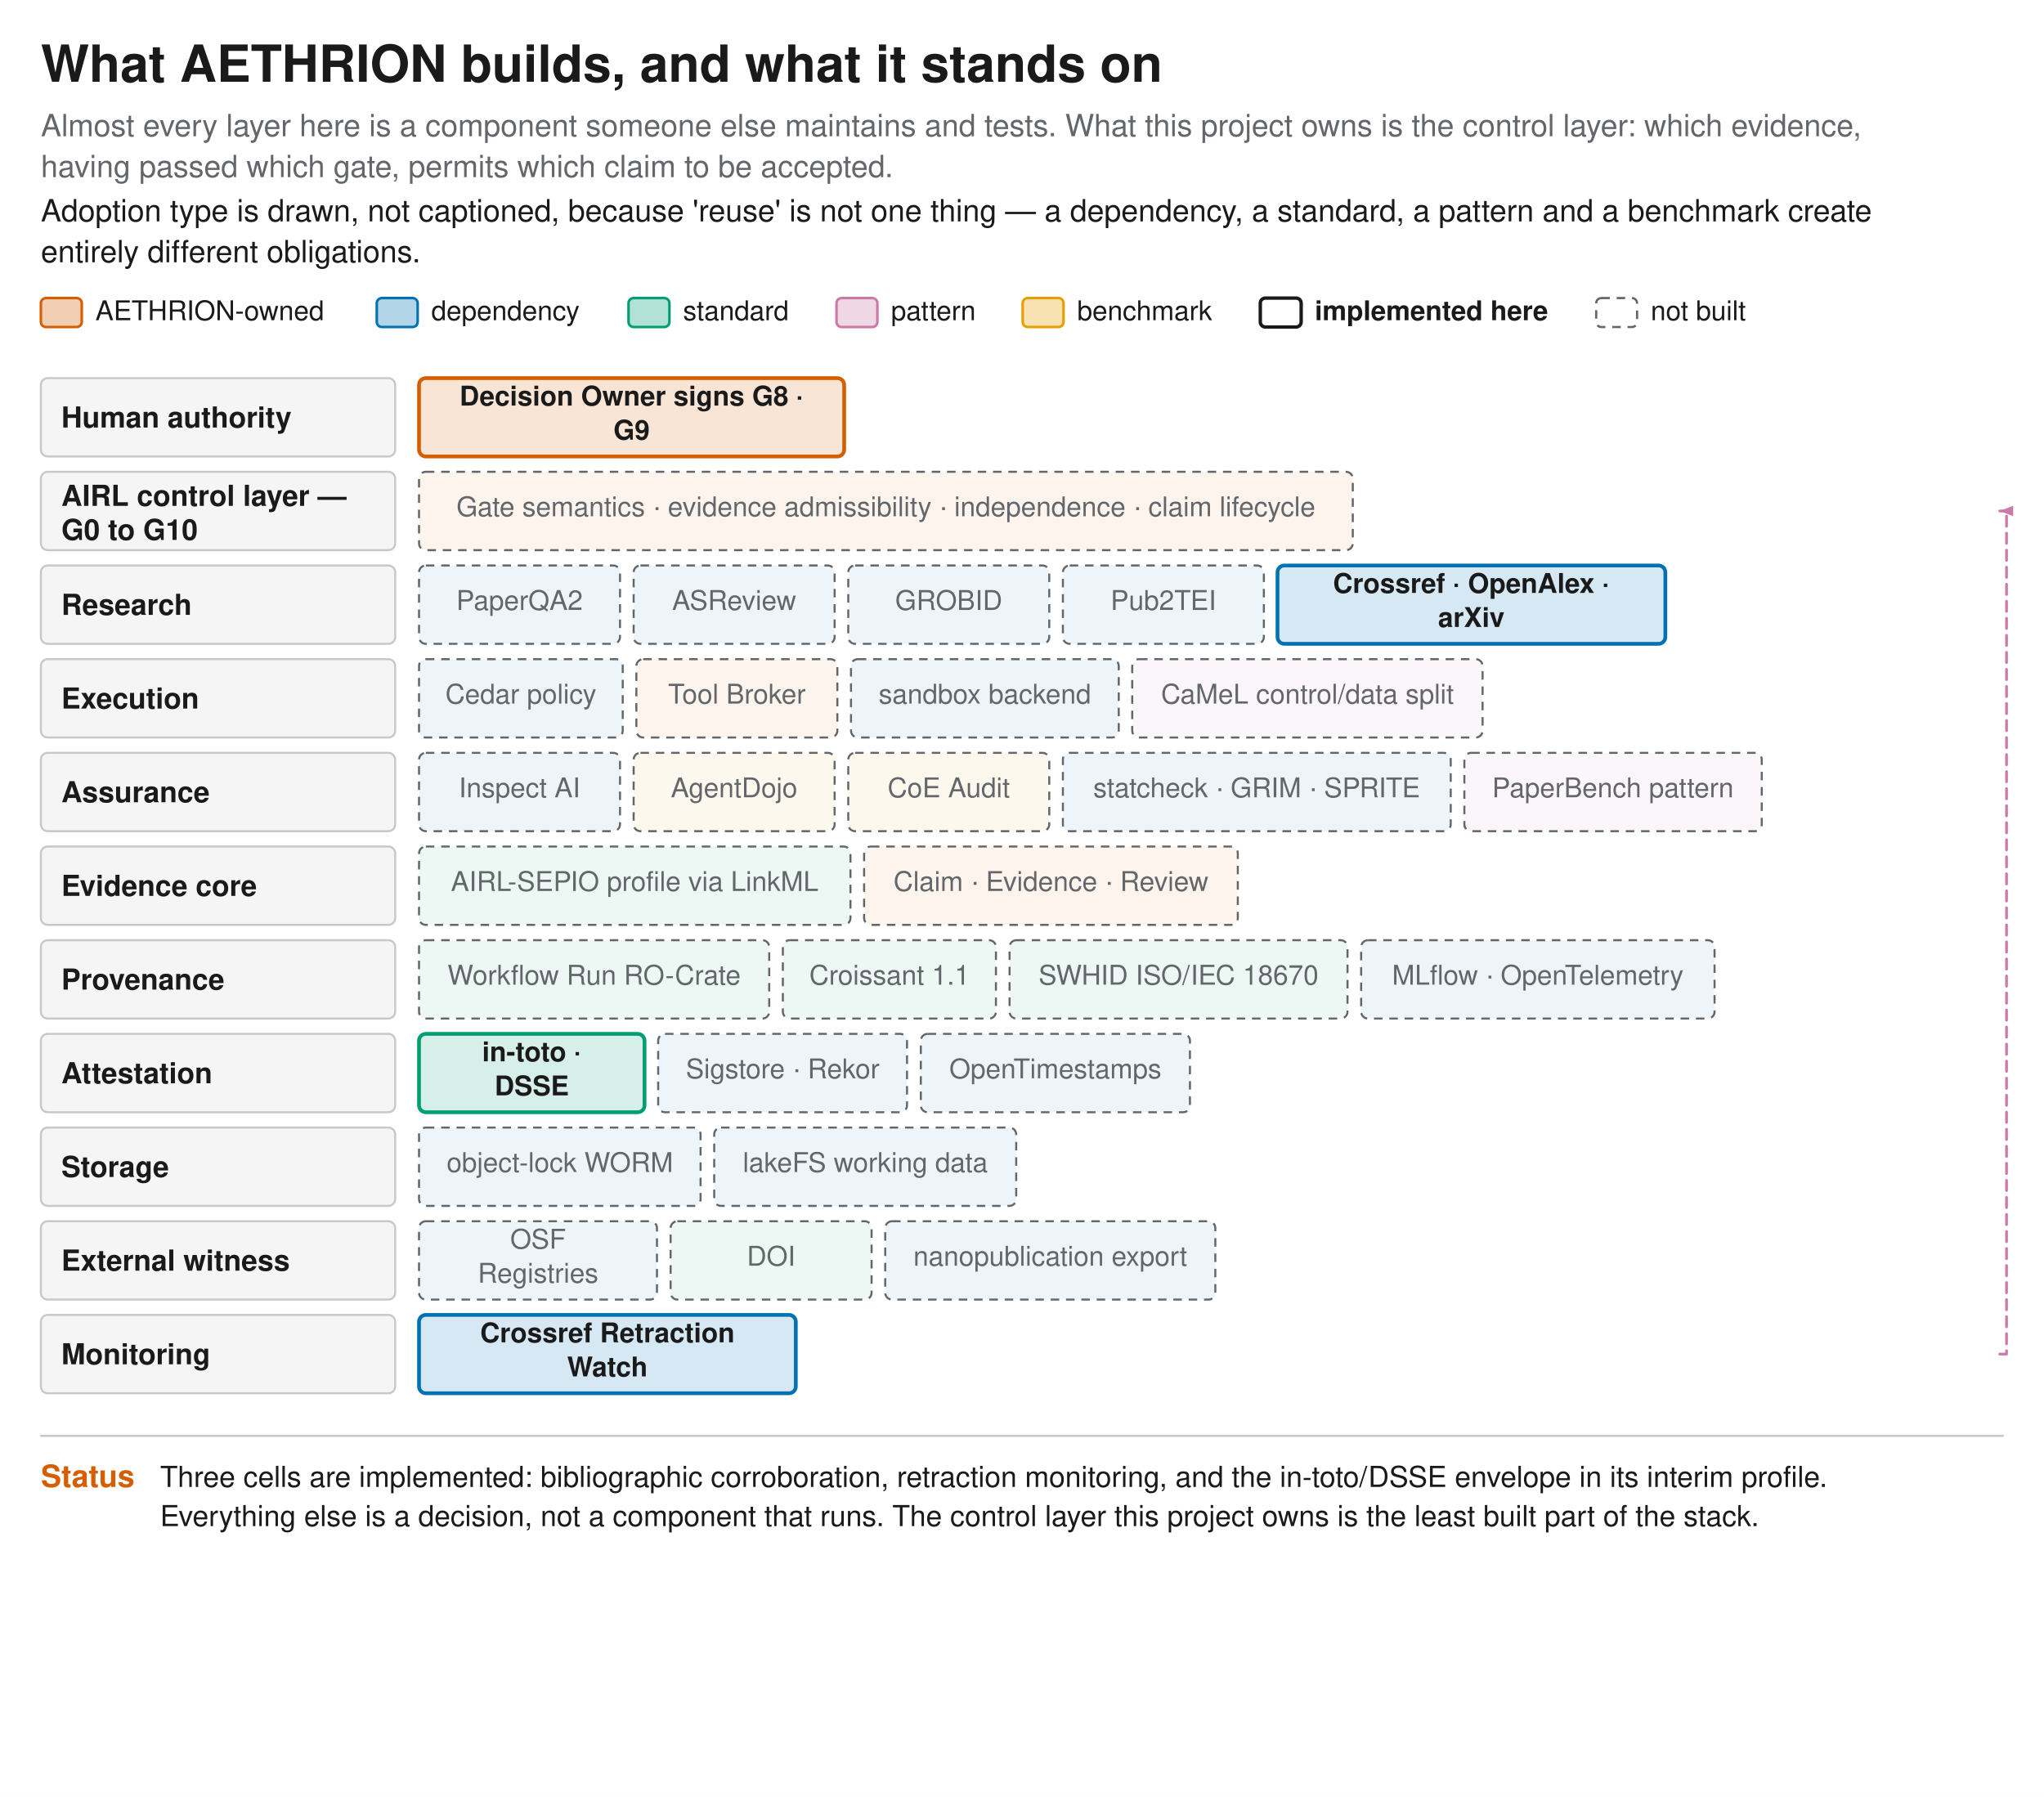
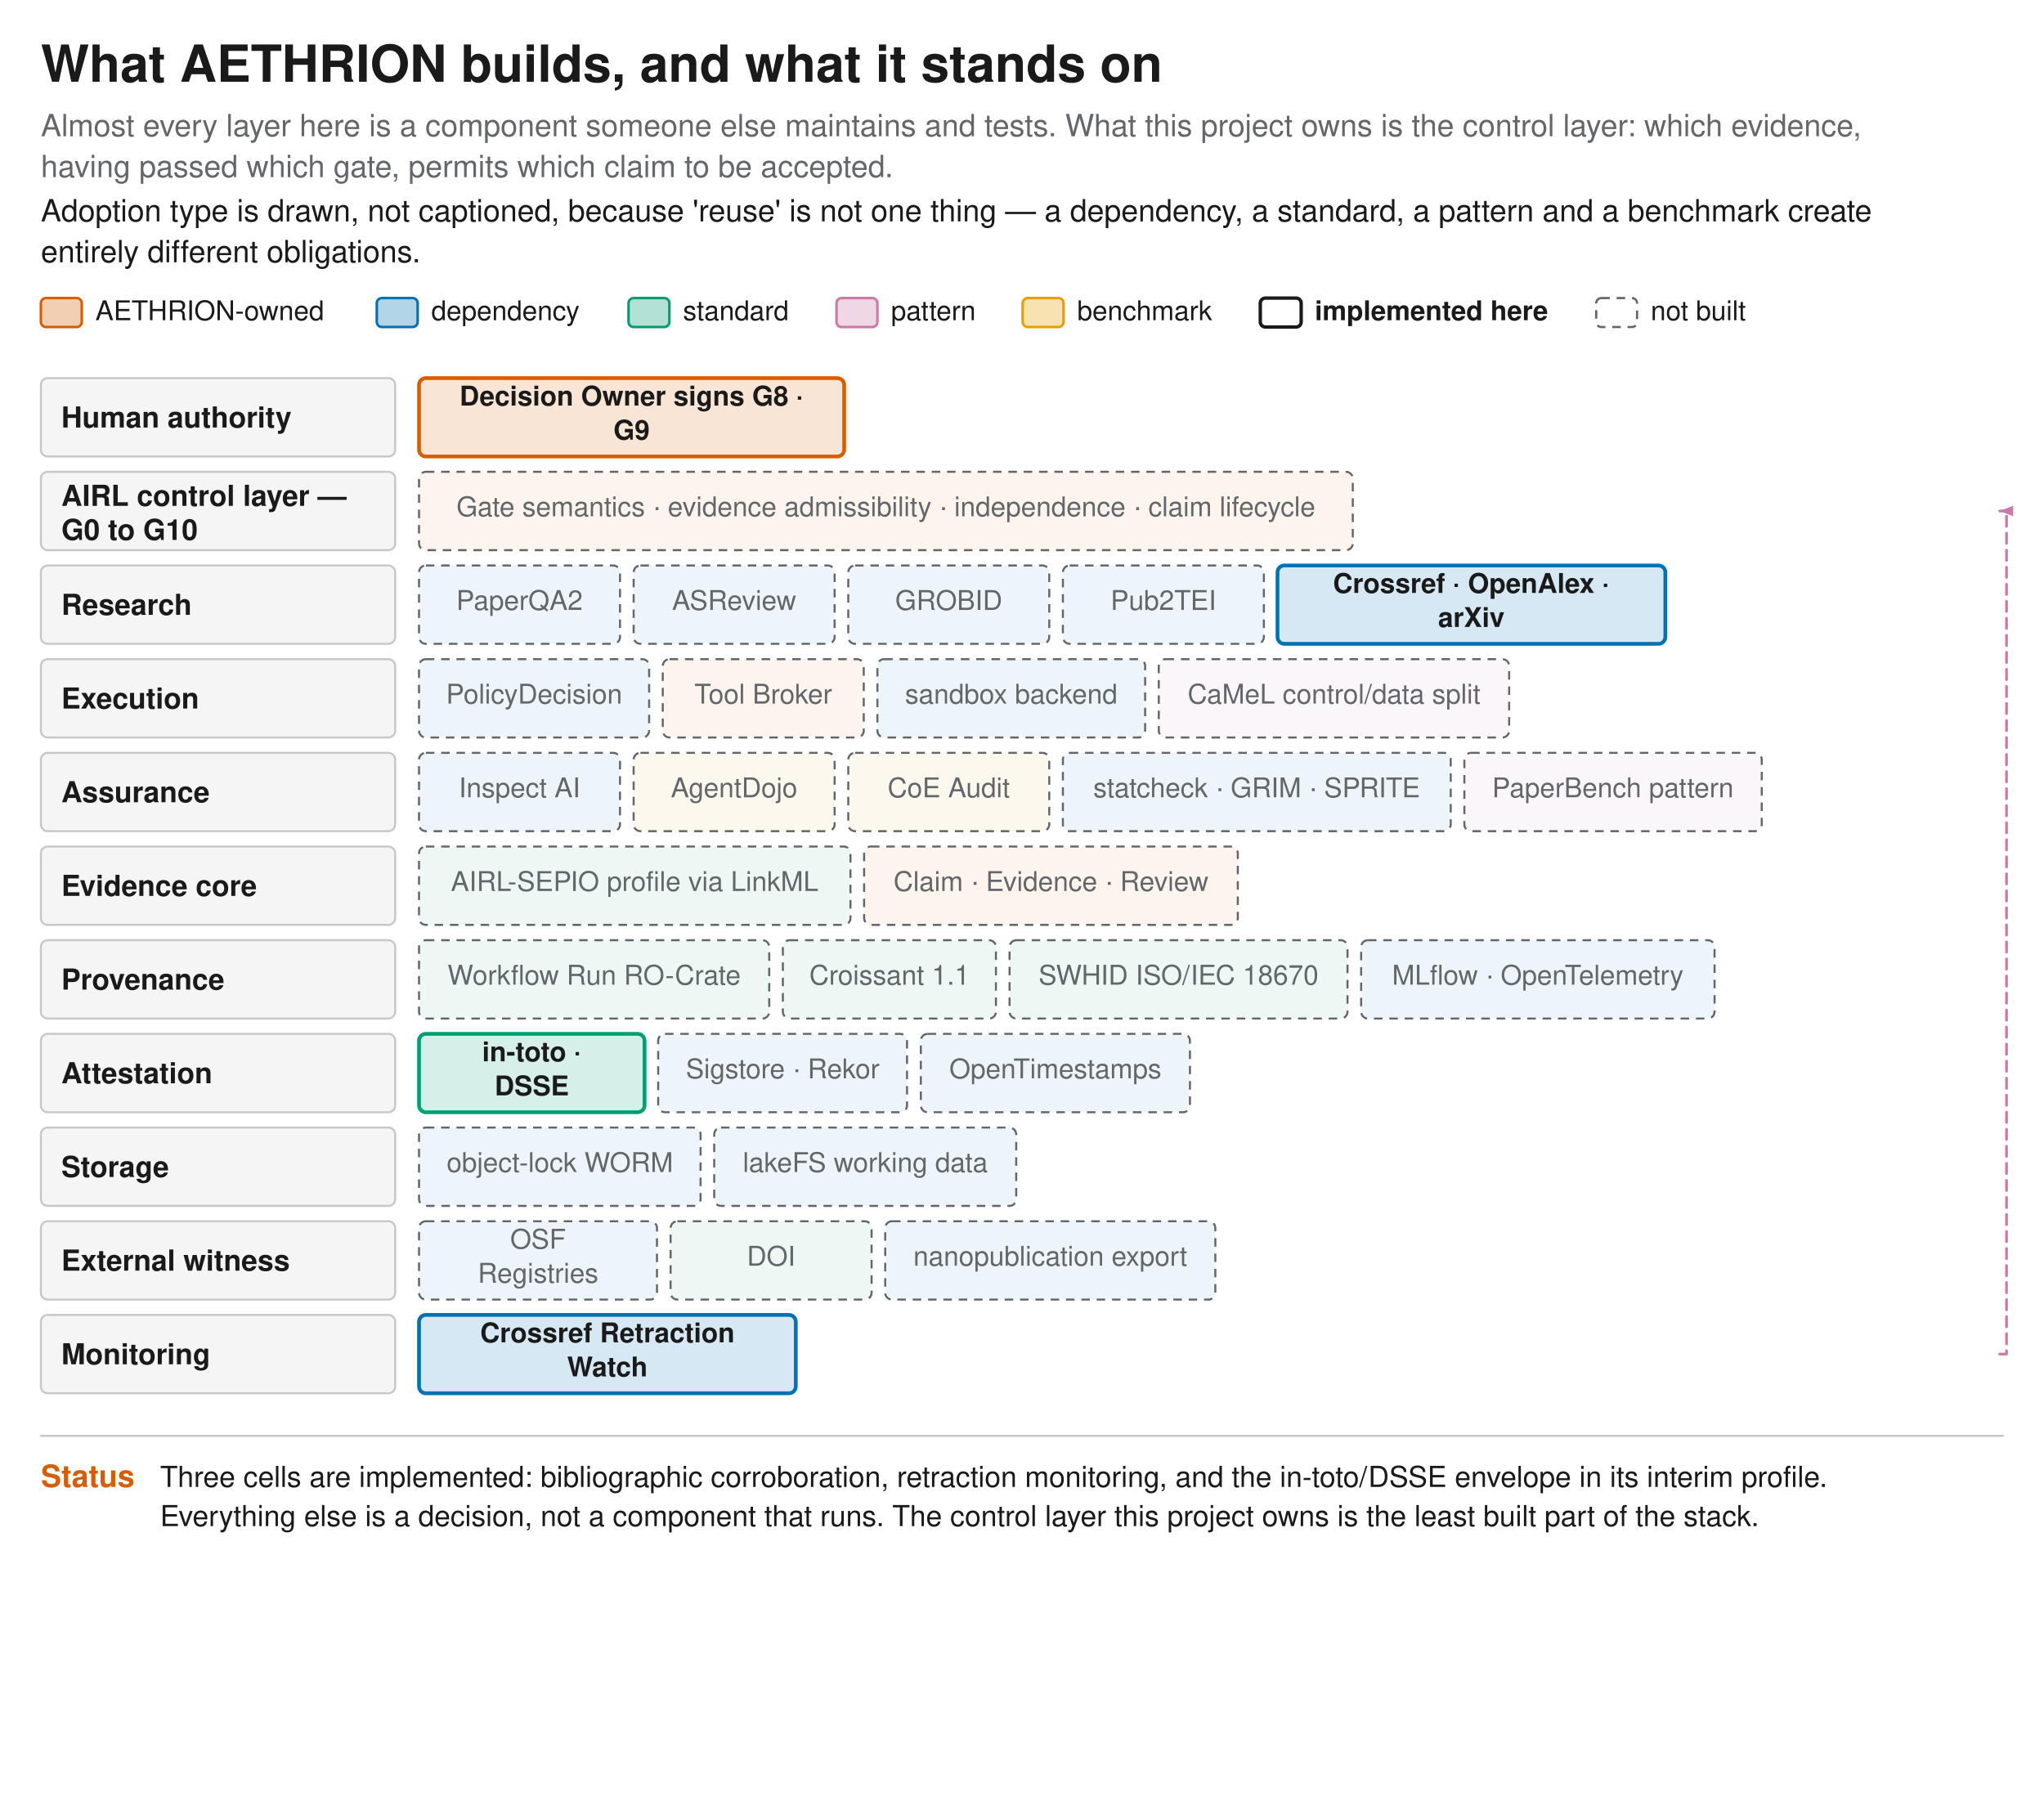
<svg xmlns="http://www.w3.org/2000/svg" viewBox="0 0 1200 1055" width="100%" role="img">
  <defs>
    <marker id="arrow" viewBox="0 0 10 10" refX="9" refY="5" markerWidth="7" markerHeight="7" orient="auto-start-reverse">
      <path d="M 0 1 L 9 5 L 0 9 z" fill="context-stroke" />
    </marker>
    <marker id="arrowsm" viewBox="0 0 10 10" refX="9" refY="5" markerWidth="5.5" markerHeight="5.5" orient="auto-start-reverse">
      <path d="M 0 1.5 L 9 5 L 0 8.5 z" fill="context-stroke" />
    </marker>
    <pattern id="hatch" width="7" height="7" patternTransform="rotate(45)" patternUnits="userSpaceOnUse">
      <line x1="0" y1="0" x2="0" y2="7" stroke="#C8C8C8" stroke-width="2.2" />
    </pattern>
  </defs>
  <rect width="1200" height="1055" fill="#FFFFFF" />
  <text x="24.0" y="48.0" font-family="Helvetica, Arial, 'Liberation Sans', 'DejaVu Sans', sans-serif" font-size="30" font-weight="700" font-style="normal" fill="#1A1A1A" text-anchor="start">What AETHRION builds, and what it stands on</text>
  <text x="24.0" y="80.0" font-family="Helvetica, Arial, 'Liberation Sans', 'DejaVu Sans', sans-serif" font-size="18" font-weight="400" font-style="normal" fill="#63666A" text-anchor="start">Almost every layer here is a component someone else maintains and tests. What this project owns is the control layer: which evidence,</text>
  <text x="24.0" y="104.0" font-family="Helvetica, Arial, 'Liberation Sans', 'DejaVu Sans', sans-serif" font-size="18" font-weight="400" font-style="normal" fill="#63666A" text-anchor="start">having passed which gate, permits which claim to be accepted.</text>
  <text x="24.0" y="130.0" font-family="Helvetica, Arial, 'Liberation Sans', 'DejaVu Sans', sans-serif" font-size="18" font-weight="500" font-style="normal" fill="#1A1A1A" text-anchor="start">Adoption type is drawn, not captioned, because 'reuse' is not one thing — a dependency, a standard, a pattern and a benchmark create</text>
  <text x="24.0" y="154.0" font-family="Helvetica, Arial, 'Liberation Sans', 'DejaVu Sans', sans-serif" font-size="18" font-weight="500" font-style="normal" fill="#1A1A1A" text-anchor="start">entirely different obligations.</text>
  <rect x="24.0" y="175.0" width="24.0" height="17.0" rx="3" fill="#f2cfb2" stroke="#D55E00" stroke-width="1.5" />
  <text x="56.0" y="188.0" font-family="Helvetica, Arial, 'Liberation Sans', 'DejaVu Sans', sans-serif" font-size="16" font-weight="400" font-style="normal" fill="#1A1A1A" text-anchor="start">AETHRION-owned</text>
  <rect x="221.2" y="175.0" width="24.0" height="17.0" rx="3" fill="#b2d5e8" stroke="#0072B2" stroke-width="1.5" />
  <text x="253.2" y="188.0" font-family="Helvetica, Arial, 'Liberation Sans', 'DejaVu Sans', sans-serif" font-size="16" font-weight="400" font-style="normal" fill="#1A1A1A" text-anchor="start">dependency</text>
  <rect x="369.0" y="175.0" width="24.0" height="17.0" rx="3" fill="#b2e2d5" stroke="#009E73" stroke-width="1.5" />
  <text x="401.0" y="188.0" font-family="Helvetica, Arial, 'Liberation Sans', 'DejaVu Sans', sans-serif" font-size="16" font-weight="400" font-style="normal" fill="#1A1A1A" text-anchor="start">standard</text>
  <rect x="491.1" y="175.0" width="24.0" height="17.0" rx="3" fill="#f0d7e5" stroke="#CC79A7" stroke-width="1.5" />
  <text x="523.1" y="188.0" font-family="Helvetica, Arial, 'Liberation Sans', 'DejaVu Sans', sans-serif" font-size="16" font-weight="400" font-style="normal" fill="#1A1A1A" text-anchor="start">pattern</text>
  <rect x="600.4" y="175.0" width="24.0" height="17.0" rx="3" fill="#f8e2b2" stroke="#E69F00" stroke-width="1.5" />
  <text x="632.4" y="188.0" font-family="Helvetica, Arial, 'Liberation Sans', 'DejaVu Sans', sans-serif" font-size="16" font-weight="400" font-style="normal" fill="#1A1A1A" text-anchor="start">benchmark</text>
  <rect x="739.9" y="175.0" width="24.0" height="17.0" rx="3" fill="#FFFFFF" stroke="#1A1A1A" stroke-width="2.0" />
  <text x="771.9" y="188.0" font-family="Helvetica, Arial, 'Liberation Sans', 'DejaVu Sans', sans-serif" font-size="16" font-weight="600" font-style="normal" fill="#1A1A1A" text-anchor="start">implemented here</text>
  <rect x="937.1" y="175.0" width="24.0" height="17.0" rx="3" fill="#FFFFFF" stroke="#63666A" stroke-width="1.3" stroke-dasharray="5 4" />
  <text x="969.1" y="188.0" font-family="Helvetica, Arial, 'Liberation Sans', 'DejaVu Sans', sans-serif" font-size="16" font-weight="400" font-style="normal" fill="#1A1A1A" text-anchor="start">not built</text>
  <rect x="24.0" y="222.0" width="208.0" height="46.0" rx="4" fill="#f5f5f5" stroke="#C8C8C8" stroke-width="1.2" />
  <text x="36.0" y="251.0" font-family="Helvetica, Arial, 'Liberation Sans', 'DejaVu Sans', sans-serif" font-size="17" font-weight="600" font-style="normal" fill="#1A1A1A" text-anchor="start">Human authority</text>
  <rect x="246.0" y="222.0" width="249.6" height="46.0" rx="4" fill="#f8e5d6" stroke="#D55E00" stroke-width="2.2" />
  <text x="370.8" y="238.1" font-family="Helvetica, Arial, 'Liberation Sans', 'DejaVu Sans', sans-serif" font-size="16" font-weight="600" font-style="normal" fill="#1A1A1A" text-anchor="middle">Decision Owner signs G8 ·</text>
  <text x="370.8" y="258.1" font-family="Helvetica, Arial, 'Liberation Sans', 'DejaVu Sans', sans-serif" font-size="16" font-weight="600" font-style="normal" fill="#1A1A1A" text-anchor="middle">G9</text>
  <rect x="24.0" y="277.0" width="208.0" height="46.0" rx="4" fill="#f5f5f5" stroke="#C8C8C8" stroke-width="1.2" />
  <text x="36.0" y="297.0" font-family="Helvetica, Arial, 'Liberation Sans', 'DejaVu Sans', sans-serif" font-size="17" font-weight="600" font-style="normal" fill="#1A1A1A" text-anchor="start">AIRL control layer —</text>
  <text x="36.0" y="317.0" font-family="Helvetica, Arial, 'Liberation Sans', 'DejaVu Sans', sans-serif" font-size="17" font-weight="600" font-style="normal" fill="#1A1A1A" text-anchor="start">G0 to G10</text>
  <rect x="246.0" y="277.0" width="548.2" height="46.0" rx="4" fill="#fcf4ed" stroke="#63666A" stroke-width="1.2" stroke-dasharray="5 4" />
  <text x="520.1" y="303.1" font-family="Helvetica, Arial, 'Liberation Sans', 'DejaVu Sans', sans-serif" font-size="16" font-weight="400" font-style="normal" fill="#63666A" text-anchor="middle">Gate semantics · evidence admissibility · independence · claim lifecycle</text>
  <rect x="24.0" y="332.0" width="208.0" height="46.0" rx="4" fill="#f5f5f5" stroke="#C8C8C8" stroke-width="1.2" />
  <text x="36.0" y="361.0" font-family="Helvetica, Arial, 'Liberation Sans', 'DejaVu Sans', sans-serif" font-size="17" font-weight="600" font-style="normal" fill="#1A1A1A" text-anchor="start">Research</text>
  <rect x="246.0" y="332.0" width="118.0" height="46.0" rx="4" fill="#edf5fa" stroke="#63666A" stroke-width="1.2" stroke-dasharray="5 4" />
  <text x="305.0" y="358.1" font-family="Helvetica, Arial, 'Liberation Sans', 'DejaVu Sans', sans-serif" font-size="16" font-weight="400" font-style="normal" fill="#63666A" text-anchor="middle">PaperQA2</text>
  <rect x="372.0" y="332.0" width="118.0" height="46.0" rx="4" fill="#edf5fa" stroke="#63666A" stroke-width="1.2" stroke-dasharray="5 4" />
  <text x="431.0" y="358.1" font-family="Helvetica, Arial, 'Liberation Sans', 'DejaVu Sans', sans-serif" font-size="16" font-weight="400" font-style="normal" fill="#63666A" text-anchor="middle">ASReview</text>
  <rect x="498.0" y="332.0" width="118.0" height="46.0" rx="4" fill="#edf5fa" stroke="#63666A" stroke-width="1.2" stroke-dasharray="5 4" />
  <text x="557.0" y="358.1" font-family="Helvetica, Arial, 'Liberation Sans', 'DejaVu Sans', sans-serif" font-size="16" font-weight="400" font-style="normal" fill="#63666A" text-anchor="middle">GROBID</text>
  <rect x="624.0" y="332.0" width="118.0" height="46.0" rx="4" fill="#edf5fa" stroke="#63666A" stroke-width="1.2" stroke-dasharray="5 4" />
  <text x="683.0" y="358.1" font-family="Helvetica, Arial, 'Liberation Sans', 'DejaVu Sans', sans-serif" font-size="16" font-weight="400" font-style="normal" fill="#63666A" text-anchor="middle">Pub2TEI</text>
  <rect x="750.0" y="332.0" width="227.7" height="46.0" rx="4" fill="#d6e8f3" stroke="#0072B2" stroke-width="2.2" />
  <text x="863.8" y="348.1" font-family="Helvetica, Arial, 'Liberation Sans', 'DejaVu Sans', sans-serif" font-size="16" font-weight="600" font-style="normal" fill="#1A1A1A" text-anchor="middle">Crossref · OpenAlex ·</text>
  <text x="863.8" y="368.1" font-family="Helvetica, Arial, 'Liberation Sans', 'DejaVu Sans', sans-serif" font-size="16" font-weight="600" font-style="normal" fill="#1A1A1A" text-anchor="middle">arXiv</text>
  <rect x="24.0" y="387.0" width="208.0" height="46.0" rx="4" fill="#f5f5f5" stroke="#C8C8C8" stroke-width="1.2" />
  <text x="36.0" y="416.0" font-family="Helvetica, Arial, 'Liberation Sans', 'DejaVu Sans', sans-serif" font-size="17" font-weight="600" font-style="normal" fill="#1A1A1A" text-anchor="start">Execution</text>
-   <rect x="246.0" y="387.0" width="119.6" height="46.0" rx="4" fill="#edf5fa" stroke="#63666A" stroke-width="1.2" stroke-dasharray="5 4" />
-   <text x="305.8" y="413.1" font-family="Helvetica, Arial, 'Liberation Sans', 'DejaVu Sans', sans-serif" font-size="16" font-weight="400" font-style="normal" fill="#63666A" text-anchor="middle">Cedar policy</text>
-   <rect x="373.6" y="387.0" width="118.0" height="46.0" rx="4" fill="#fcf4ed" stroke="#63666A" stroke-width="1.2" stroke-dasharray="5 4" />
-   <text x="432.6" y="413.1" font-family="Helvetica, Arial, 'Liberation Sans', 'DejaVu Sans', sans-serif" font-size="16" font-weight="400" font-style="normal" fill="#63666A" text-anchor="middle">Tool Broker</text>
-   <rect x="499.6" y="387.0" width="157.2" height="46.0" rx="4" fill="#edf5fa" stroke="#63666A" stroke-width="1.2" stroke-dasharray="5 4" />
-   <text x="578.2" y="413.1" font-family="Helvetica, Arial, 'Liberation Sans', 'DejaVu Sans', sans-serif" font-size="16" font-weight="400" font-style="normal" fill="#63666A" text-anchor="middle">sandbox backend</text>
-   <rect x="664.7" y="387.0" width="205.7" height="46.0" rx="4" fill="#fbf6f9" stroke="#63666A" stroke-width="1.2" stroke-dasharray="5 4" />
-   <text x="767.6" y="413.1" font-family="Helvetica, Arial, 'Liberation Sans', 'DejaVu Sans', sans-serif" font-size="16" font-weight="400" font-style="normal" fill="#63666A" text-anchor="middle">CaMeL control/data split</text>
+   <rect x="246.0" y="387.0" width="135.1" height="46.0" rx="4" fill="#edf5fa" stroke="#63666A" stroke-width="1.2" stroke-dasharray="5 4" />
+   <text x="313.6" y="413.1" font-family="Helvetica, Arial, 'Liberation Sans', 'DejaVu Sans', sans-serif" font-size="16" font-weight="400" font-style="normal" fill="#63666A" text-anchor="middle">PolicyDecision</text>
+   <rect x="389.1" y="387.0" width="118.0" height="46.0" rx="4" fill="#fcf4ed" stroke="#63666A" stroke-width="1.2" stroke-dasharray="5 4" />
+   <text x="448.1" y="413.1" font-family="Helvetica, Arial, 'Liberation Sans', 'DejaVu Sans', sans-serif" font-size="16" font-weight="400" font-style="normal" fill="#63666A" text-anchor="middle">Tool Broker</text>
+   <rect x="515.1" y="387.0" width="157.2" height="46.0" rx="4" fill="#edf5fa" stroke="#63666A" stroke-width="1.2" stroke-dasharray="5 4" />
+   <text x="593.7" y="413.1" font-family="Helvetica, Arial, 'Liberation Sans', 'DejaVu Sans', sans-serif" font-size="16" font-weight="400" font-style="normal" fill="#63666A" text-anchor="middle">sandbox backend</text>
+   <rect x="680.3" y="387.0" width="205.7" height="46.0" rx="4" fill="#fbf6f9" stroke="#63666A" stroke-width="1.2" stroke-dasharray="5 4" />
+   <text x="783.2" y="413.1" font-family="Helvetica, Arial, 'Liberation Sans', 'DejaVu Sans', sans-serif" font-size="16" font-weight="400" font-style="normal" fill="#63666A" text-anchor="middle">CaMeL control/data split</text>
  <rect x="24.0" y="442.0" width="208.0" height="46.0" rx="4" fill="#f5f5f5" stroke="#C8C8C8" stroke-width="1.2" />
  <text x="36.0" y="471.0" font-family="Helvetica, Arial, 'Liberation Sans', 'DejaVu Sans', sans-serif" font-size="17" font-weight="600" font-style="normal" fill="#1A1A1A" text-anchor="start">Assurance</text>
  <rect x="246.0" y="442.0" width="118.0" height="46.0" rx="4" fill="#edf5fa" stroke="#63666A" stroke-width="1.2" stroke-dasharray="5 4" />
  <text x="305.0" y="468.1" font-family="Helvetica, Arial, 'Liberation Sans', 'DejaVu Sans', sans-serif" font-size="16" font-weight="400" font-style="normal" fill="#63666A" text-anchor="middle">Inspect AI</text>
  <rect x="372.0" y="442.0" width="118.0" height="46.0" rx="4" fill="#fdf8ed" stroke="#63666A" stroke-width="1.2" stroke-dasharray="5 4" />
  <text x="431.0" y="468.1" font-family="Helvetica, Arial, 'Liberation Sans', 'DejaVu Sans', sans-serif" font-size="16" font-weight="400" font-style="normal" fill="#63666A" text-anchor="middle">AgentDojo</text>
  <rect x="498.0" y="442.0" width="118.0" height="46.0" rx="4" fill="#fdf8ed" stroke="#63666A" stroke-width="1.2" stroke-dasharray="5 4" />
  <text x="557.0" y="468.1" font-family="Helvetica, Arial, 'Liberation Sans', 'DejaVu Sans', sans-serif" font-size="16" font-weight="400" font-style="normal" fill="#63666A" text-anchor="middle">CoE Audit</text>
  <rect x="624.0" y="442.0" width="227.7" height="46.0" rx="4" fill="#edf5fa" stroke="#63666A" stroke-width="1.2" stroke-dasharray="5 4" />
  <text x="737.8" y="468.1" font-family="Helvetica, Arial, 'Liberation Sans', 'DejaVu Sans', sans-serif" font-size="16" font-weight="400" font-style="normal" fill="#63666A" text-anchor="middle">statcheck · GRIM · SPRITE</text>
  <rect x="859.7" y="442.0" width="174.6" height="46.0" rx="4" fill="#fbf6f9" stroke="#63666A" stroke-width="1.2" stroke-dasharray="5 4" />
  <text x="946.9" y="468.1" font-family="Helvetica, Arial, 'Liberation Sans', 'DejaVu Sans', sans-serif" font-size="16" font-weight="400" font-style="normal" fill="#63666A" text-anchor="middle">PaperBench pattern</text>
  <rect x="24.0" y="497.0" width="208.0" height="46.0" rx="4" fill="#f5f5f5" stroke="#C8C8C8" stroke-width="1.2" />
  <text x="36.0" y="526.0" font-family="Helvetica, Arial, 'Liberation Sans', 'DejaVu Sans', sans-serif" font-size="17" font-weight="600" font-style="normal" fill="#1A1A1A" text-anchor="start">Evidence core</text>
  <rect x="246.0" y="497.0" width="253.3" height="46.0" rx="4" fill="#edf8f5" stroke="#63666A" stroke-width="1.2" stroke-dasharray="5 4" />
  <text x="372.6" y="523.1" font-family="Helvetica, Arial, 'Liberation Sans', 'DejaVu Sans', sans-serif" font-size="16" font-weight="400" font-style="normal" fill="#63666A" text-anchor="middle">AIRL-SEPIO profile via LinkML</text>
  <rect x="507.3" y="497.0" width="219.4" height="46.0" rx="4" fill="#fcf4ed" stroke="#63666A" stroke-width="1.2" stroke-dasharray="5 4" />
  <text x="617.0" y="523.1" font-family="Helvetica, Arial, 'Liberation Sans', 'DejaVu Sans', sans-serif" font-size="16" font-weight="400" font-style="normal" fill="#63666A" text-anchor="middle">Claim · Evidence · Review</text>
  <rect x="24.0" y="552.0" width="208.0" height="46.0" rx="4" fill="#f5f5f5" stroke="#C8C8C8" stroke-width="1.2" />
  <text x="36.0" y="581.0" font-family="Helvetica, Arial, 'Liberation Sans', 'DejaVu Sans', sans-serif" font-size="17" font-weight="600" font-style="normal" fill="#1A1A1A" text-anchor="start">Provenance</text>
  <rect x="246.0" y="552.0" width="205.6" height="46.0" rx="4" fill="#edf8f5" stroke="#63666A" stroke-width="1.2" stroke-dasharray="5 4" />
  <text x="348.8" y="578.1" font-family="Helvetica, Arial, 'Liberation Sans', 'DejaVu Sans', sans-serif" font-size="16" font-weight="400" font-style="normal" fill="#63666A" text-anchor="middle">Workflow Run RO-Crate</text>
  <rect x="459.6" y="552.0" width="125.1" height="46.0" rx="4" fill="#edf8f5" stroke="#63666A" stroke-width="1.2" stroke-dasharray="5 4" />
  <text x="522.2" y="578.1" font-family="Helvetica, Arial, 'Liberation Sans', 'DejaVu Sans', sans-serif" font-size="16" font-weight="400" font-style="normal" fill="#63666A" text-anchor="middle">Croissant 1.1</text>
  <rect x="592.7" y="552.0" width="198.4" height="46.0" rx="4" fill="#edf8f5" stroke="#63666A" stroke-width="1.2" stroke-dasharray="5 4" />
  <text x="691.9" y="578.1" font-family="Helvetica, Arial, 'Liberation Sans', 'DejaVu Sans', sans-serif" font-size="16" font-weight="400" font-style="normal" fill="#63666A" text-anchor="middle">SWHID ISO/IEC 18670</text>
  <rect x="799.1" y="552.0" width="207.5" height="46.0" rx="4" fill="#edf5fa" stroke="#63666A" stroke-width="1.2" stroke-dasharray="5 4" />
  <text x="902.8" y="578.1" font-family="Helvetica, Arial, 'Liberation Sans', 'DejaVu Sans', sans-serif" font-size="16" font-weight="400" font-style="normal" fill="#63666A" text-anchor="middle">MLflow · OpenTelemetry</text>
  <rect x="24.0" y="607.0" width="208.0" height="46.0" rx="4" fill="#f5f5f5" stroke="#C8C8C8" stroke-width="1.2" />
  <text x="36.0" y="636.0" font-family="Helvetica, Arial, 'Liberation Sans', 'DejaVu Sans', sans-serif" font-size="17" font-weight="600" font-style="normal" fill="#1A1A1A" text-anchor="start">Attestation</text>
  <rect x="246.0" y="607.0" width="132.4" height="46.0" rx="4" fill="#d6efe9" stroke="#009E73" stroke-width="2.2" />
  <text x="312.2" y="623.1" font-family="Helvetica, Arial, 'Liberation Sans', 'DejaVu Sans', sans-serif" font-size="16" font-weight="600" font-style="normal" fill="#1A1A1A" text-anchor="middle">in-toto ·</text>
  <text x="312.2" y="643.1" font-family="Helvetica, Arial, 'Liberation Sans', 'DejaVu Sans', sans-serif" font-size="16" font-weight="600" font-style="normal" fill="#1A1A1A" text-anchor="middle">DSSE</text>
  <rect x="386.4" y="607.0" width="146.1" height="46.0" rx="4" fill="#edf5fa" stroke="#63666A" stroke-width="1.2" stroke-dasharray="5 4" />
  <text x="459.5" y="633.1" font-family="Helvetica, Arial, 'Liberation Sans', 'DejaVu Sans', sans-serif" font-size="16" font-weight="400" font-style="normal" fill="#63666A" text-anchor="middle">Sigstore · Rekor</text>
  <rect x="540.6" y="607.0" width="158.0" height="46.0" rx="4" fill="#edf5fa" stroke="#63666A" stroke-width="1.2" stroke-dasharray="5 4" />
  <text x="619.6" y="633.1" font-family="Helvetica, Arial, 'Liberation Sans', 'DejaVu Sans', sans-serif" font-size="16" font-weight="400" font-style="normal" fill="#63666A" text-anchor="middle">OpenTimestamps</text>
  <rect x="24.0" y="662.0" width="208.0" height="46.0" rx="4" fill="#f5f5f5" stroke="#C8C8C8" stroke-width="1.2" />
  <text x="36.0" y="691.0" font-family="Helvetica, Arial, 'Liberation Sans', 'DejaVu Sans', sans-serif" font-size="17" font-weight="600" font-style="normal" fill="#1A1A1A" text-anchor="start">Storage</text>
  <rect x="246.0" y="662.0" width="165.3" height="46.0" rx="4" fill="#edf5fa" stroke="#63666A" stroke-width="1.2" stroke-dasharray="5 4" />
  <text x="328.7" y="688.1" font-family="Helvetica, Arial, 'Liberation Sans', 'DejaVu Sans', sans-serif" font-size="16" font-weight="400" font-style="normal" fill="#63666A" text-anchor="middle">object-lock WORM</text>
  <rect x="419.3" y="662.0" width="177.3" height="46.0" rx="4" fill="#edf5fa" stroke="#63666A" stroke-width="1.2" stroke-dasharray="5 4" />
  <text x="508.0" y="688.1" font-family="Helvetica, Arial, 'Liberation Sans', 'DejaVu Sans', sans-serif" font-size="16" font-weight="400" font-style="normal" fill="#63666A" text-anchor="middle">lakeFS working data</text>
  <rect x="24.0" y="717.0" width="208.0" height="46.0" rx="4" fill="#f5f5f5" stroke="#C8C8C8" stroke-width="1.2" />
  <text x="36.0" y="746.0" font-family="Helvetica, Arial, 'Liberation Sans', 'DejaVu Sans', sans-serif" font-size="17" font-weight="600" font-style="normal" fill="#1A1A1A" text-anchor="start">External witness</text>
  <rect x="246.0" y="717.0" width="139.7" height="46.0" rx="4" fill="#edf5fa" stroke="#63666A" stroke-width="1.2" stroke-dasharray="5 4" />
  <text x="315.9" y="733.1" font-family="Helvetica, Arial, 'Liberation Sans', 'DejaVu Sans', sans-serif" font-size="16" font-weight="400" font-style="normal" fill="#63666A" text-anchor="middle">OSF</text>
  <text x="315.9" y="753.1" font-family="Helvetica, Arial, 'Liberation Sans', 'DejaVu Sans', sans-serif" font-size="16" font-weight="400" font-style="normal" fill="#63666A" text-anchor="middle">Registries</text>
  <rect x="393.7" y="717.0" width="118.0" height="46.0" rx="4" fill="#edf8f5" stroke="#63666A" stroke-width="1.2" stroke-dasharray="5 4" />
  <text x="452.7" y="743.1" font-family="Helvetica, Arial, 'Liberation Sans', 'DejaVu Sans', sans-serif" font-size="16" font-weight="400" font-style="normal" fill="#63666A" text-anchor="middle">DOI</text>
  <rect x="519.7" y="717.0" width="193.8" height="46.0" rx="4" fill="#edf5fa" stroke="#63666A" stroke-width="1.2" stroke-dasharray="5 4" />
  <text x="616.6" y="743.1" font-family="Helvetica, Arial, 'Liberation Sans', 'DejaVu Sans', sans-serif" font-size="16" font-weight="400" font-style="normal" fill="#63666A" text-anchor="middle">nanopublication export</text>
  <rect x="24.0" y="772.0" width="208.0" height="46.0" rx="4" fill="#f5f5f5" stroke="#C8C8C8" stroke-width="1.2" />
  <text x="36.0" y="801.0" font-family="Helvetica, Arial, 'Liberation Sans', 'DejaVu Sans', sans-serif" font-size="17" font-weight="600" font-style="normal" fill="#1A1A1A" text-anchor="start">Monitoring</text>
  <rect x="246.0" y="772.0" width="221.2" height="46.0" rx="4" fill="#d6e8f3" stroke="#0072B2" stroke-width="2.2" />
  <text x="356.6" y="788.1" font-family="Helvetica, Arial, 'Liberation Sans', 'DejaVu Sans', sans-serif" font-size="16" font-weight="600" font-style="normal" fill="#1A1A1A" text-anchor="middle">Crossref Retraction</text>
  <text x="356.6" y="808.1" font-family="Helvetica, Arial, 'Liberation Sans', 'DejaVu Sans', sans-serif" font-size="16" font-weight="600" font-style="normal" fill="#1A1A1A" text-anchor="middle">Watch</text>
  <path d="M 1174 795.0 L 1178 795.0 L 1178 300.0 L 1174 300.0" fill="none" stroke="#CC79A7" stroke-width="1.6" stroke-linecap="round" stroke-linejoin="round" stroke-dasharray="6 4" marker-end="url(#arrowsm)" />
  <path d="M 24 843 L 1176 843" fill="none" stroke="#C8C8C8" stroke-width="1.2" stroke-linecap="round" stroke-linejoin="round" />
  <text x="24.0" y="873.0" font-family="Helvetica, Arial, 'Liberation Sans', 'DejaVu Sans', sans-serif" font-size="18" font-weight="700" font-style="normal" fill="#D55E00" text-anchor="start">Status</text>
  <text x="94.0" y="873.0" font-family="Helvetica, Arial, 'Liberation Sans', 'DejaVu Sans', sans-serif" font-size="17" font-weight="400" font-style="normal" fill="#1A1A1A" text-anchor="start">Three cells are implemented: bibliographic corroboration, retraction monitoring, and the in-toto/DSSE envelope in its interim profile.</text>
  <text x="94.0" y="896.0" font-family="Helvetica, Arial, 'Liberation Sans', 'DejaVu Sans', sans-serif" font-size="17" font-weight="400" font-style="normal" fill="#1A1A1A" text-anchor="start">Everything else is a decision, not a component that runs. The control layer this project owns is the least built part of the stack.</text>
</svg>
